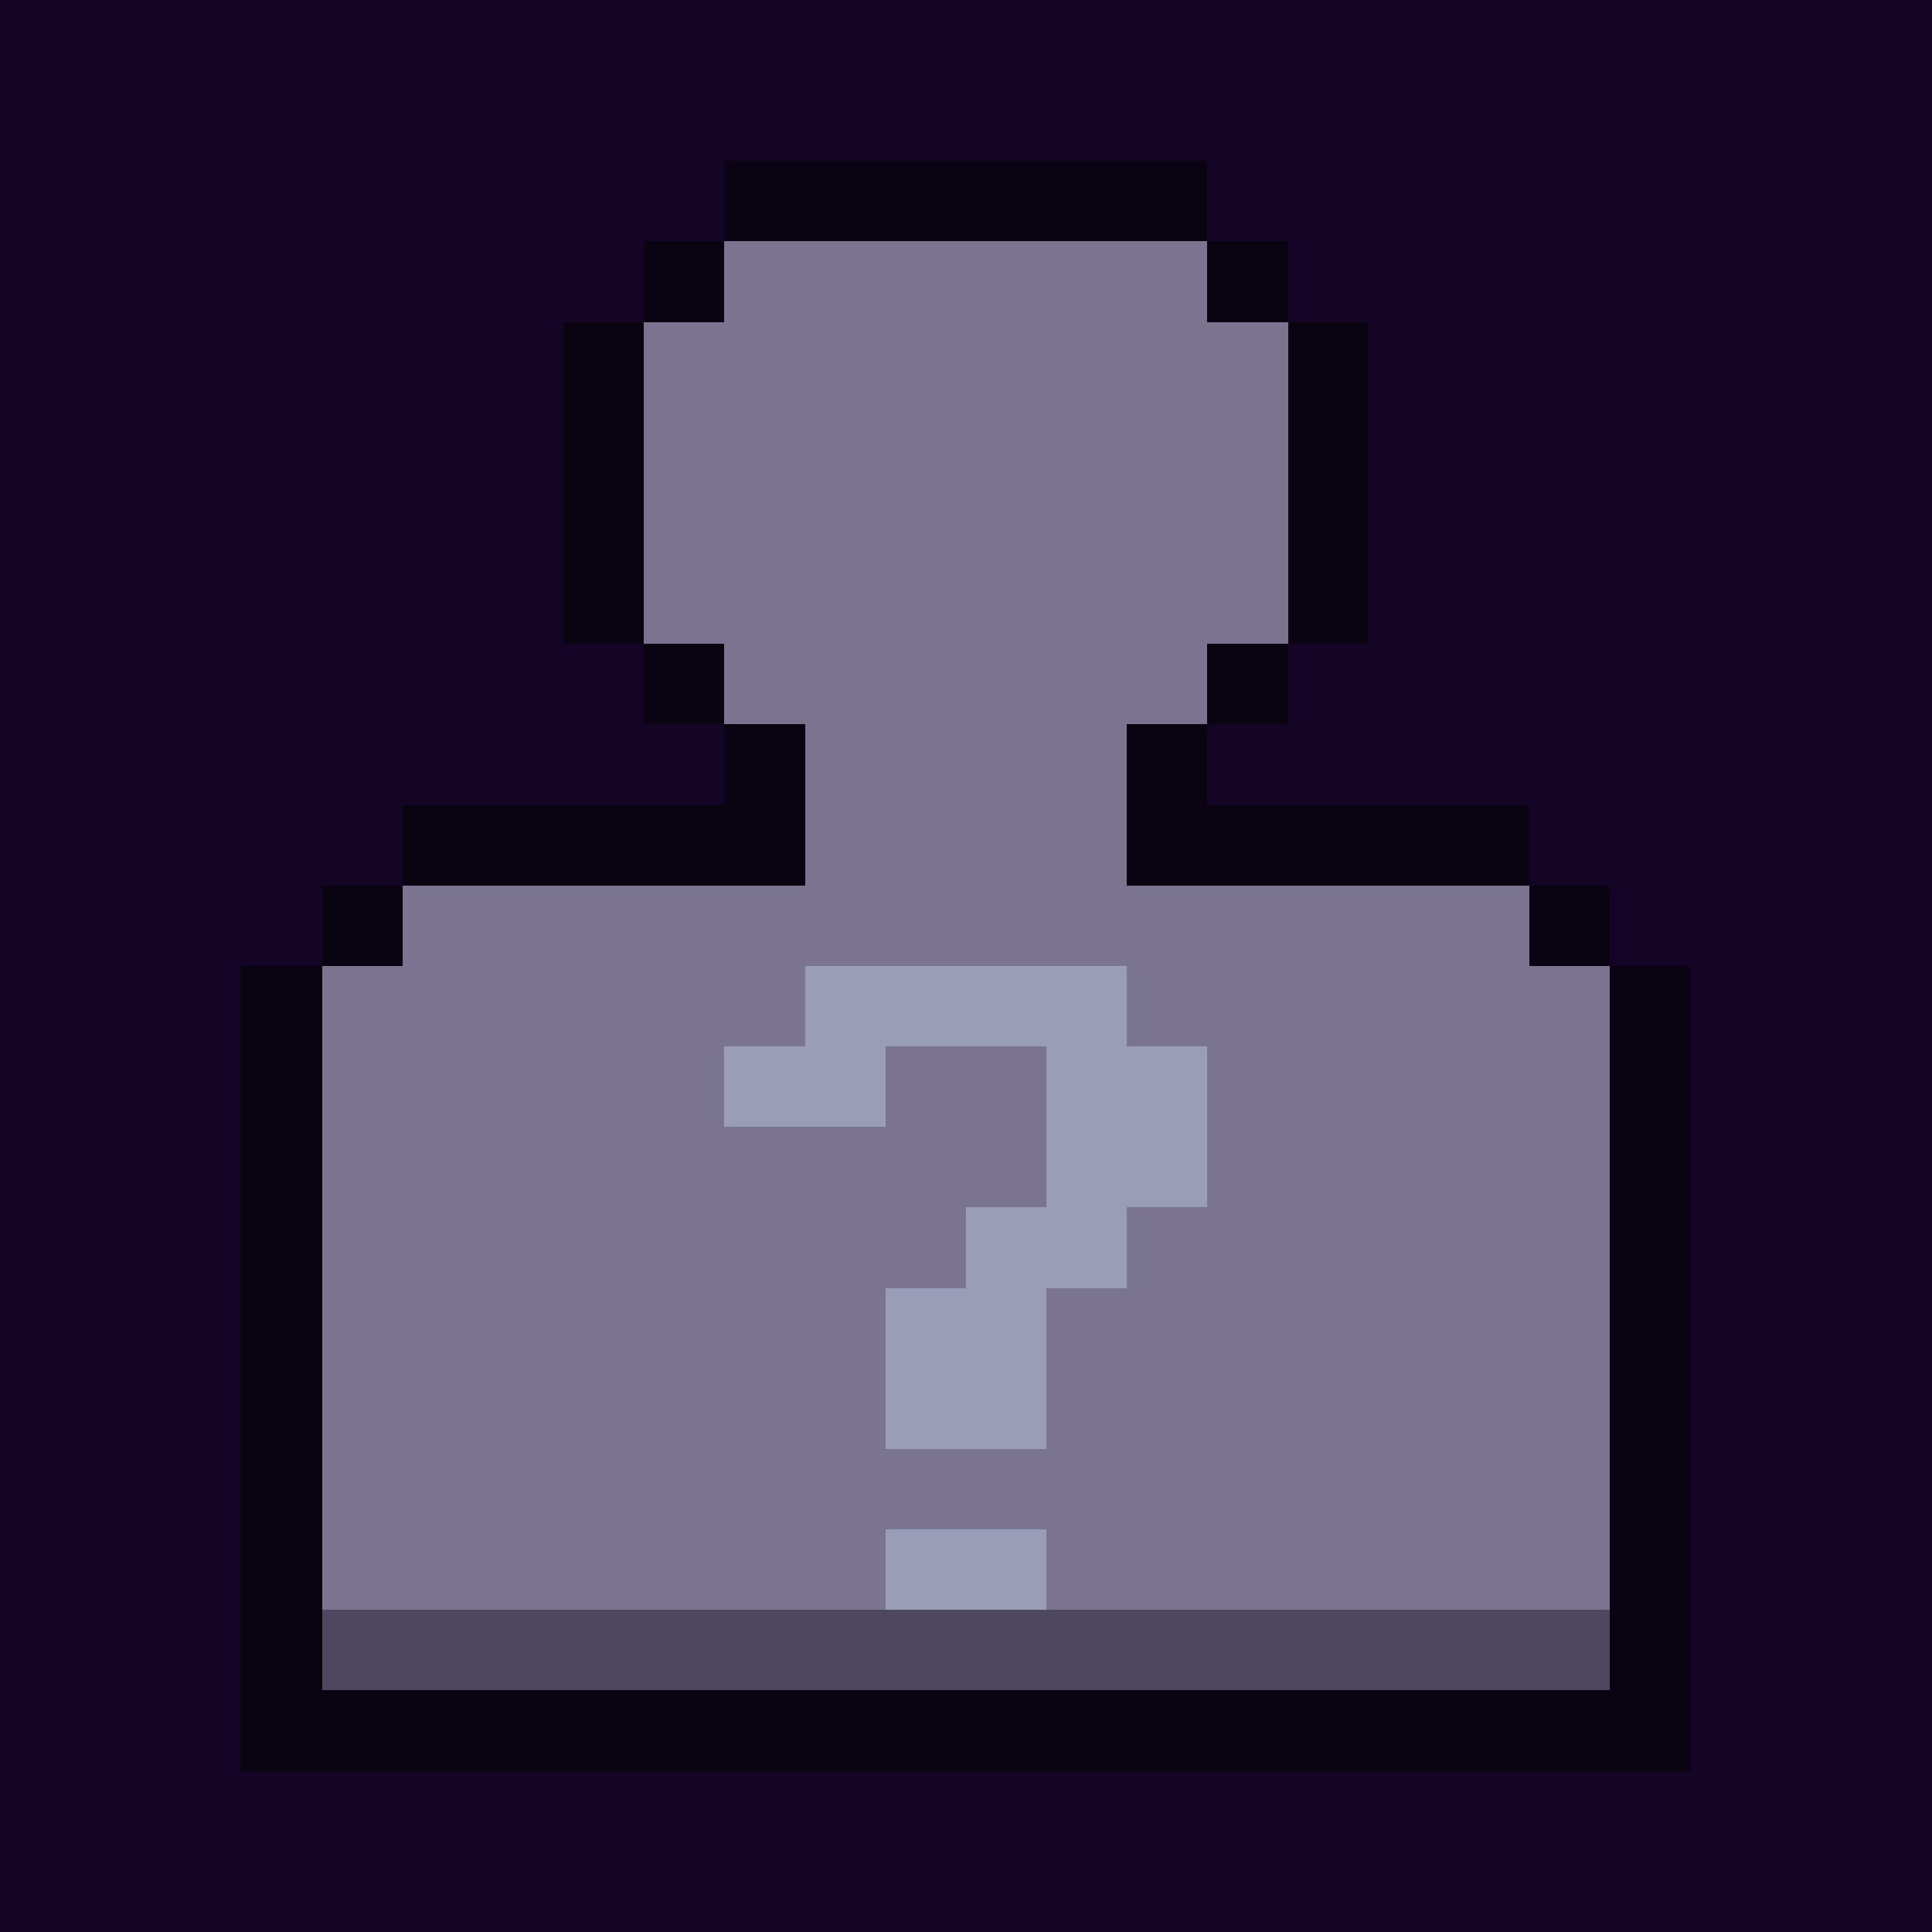
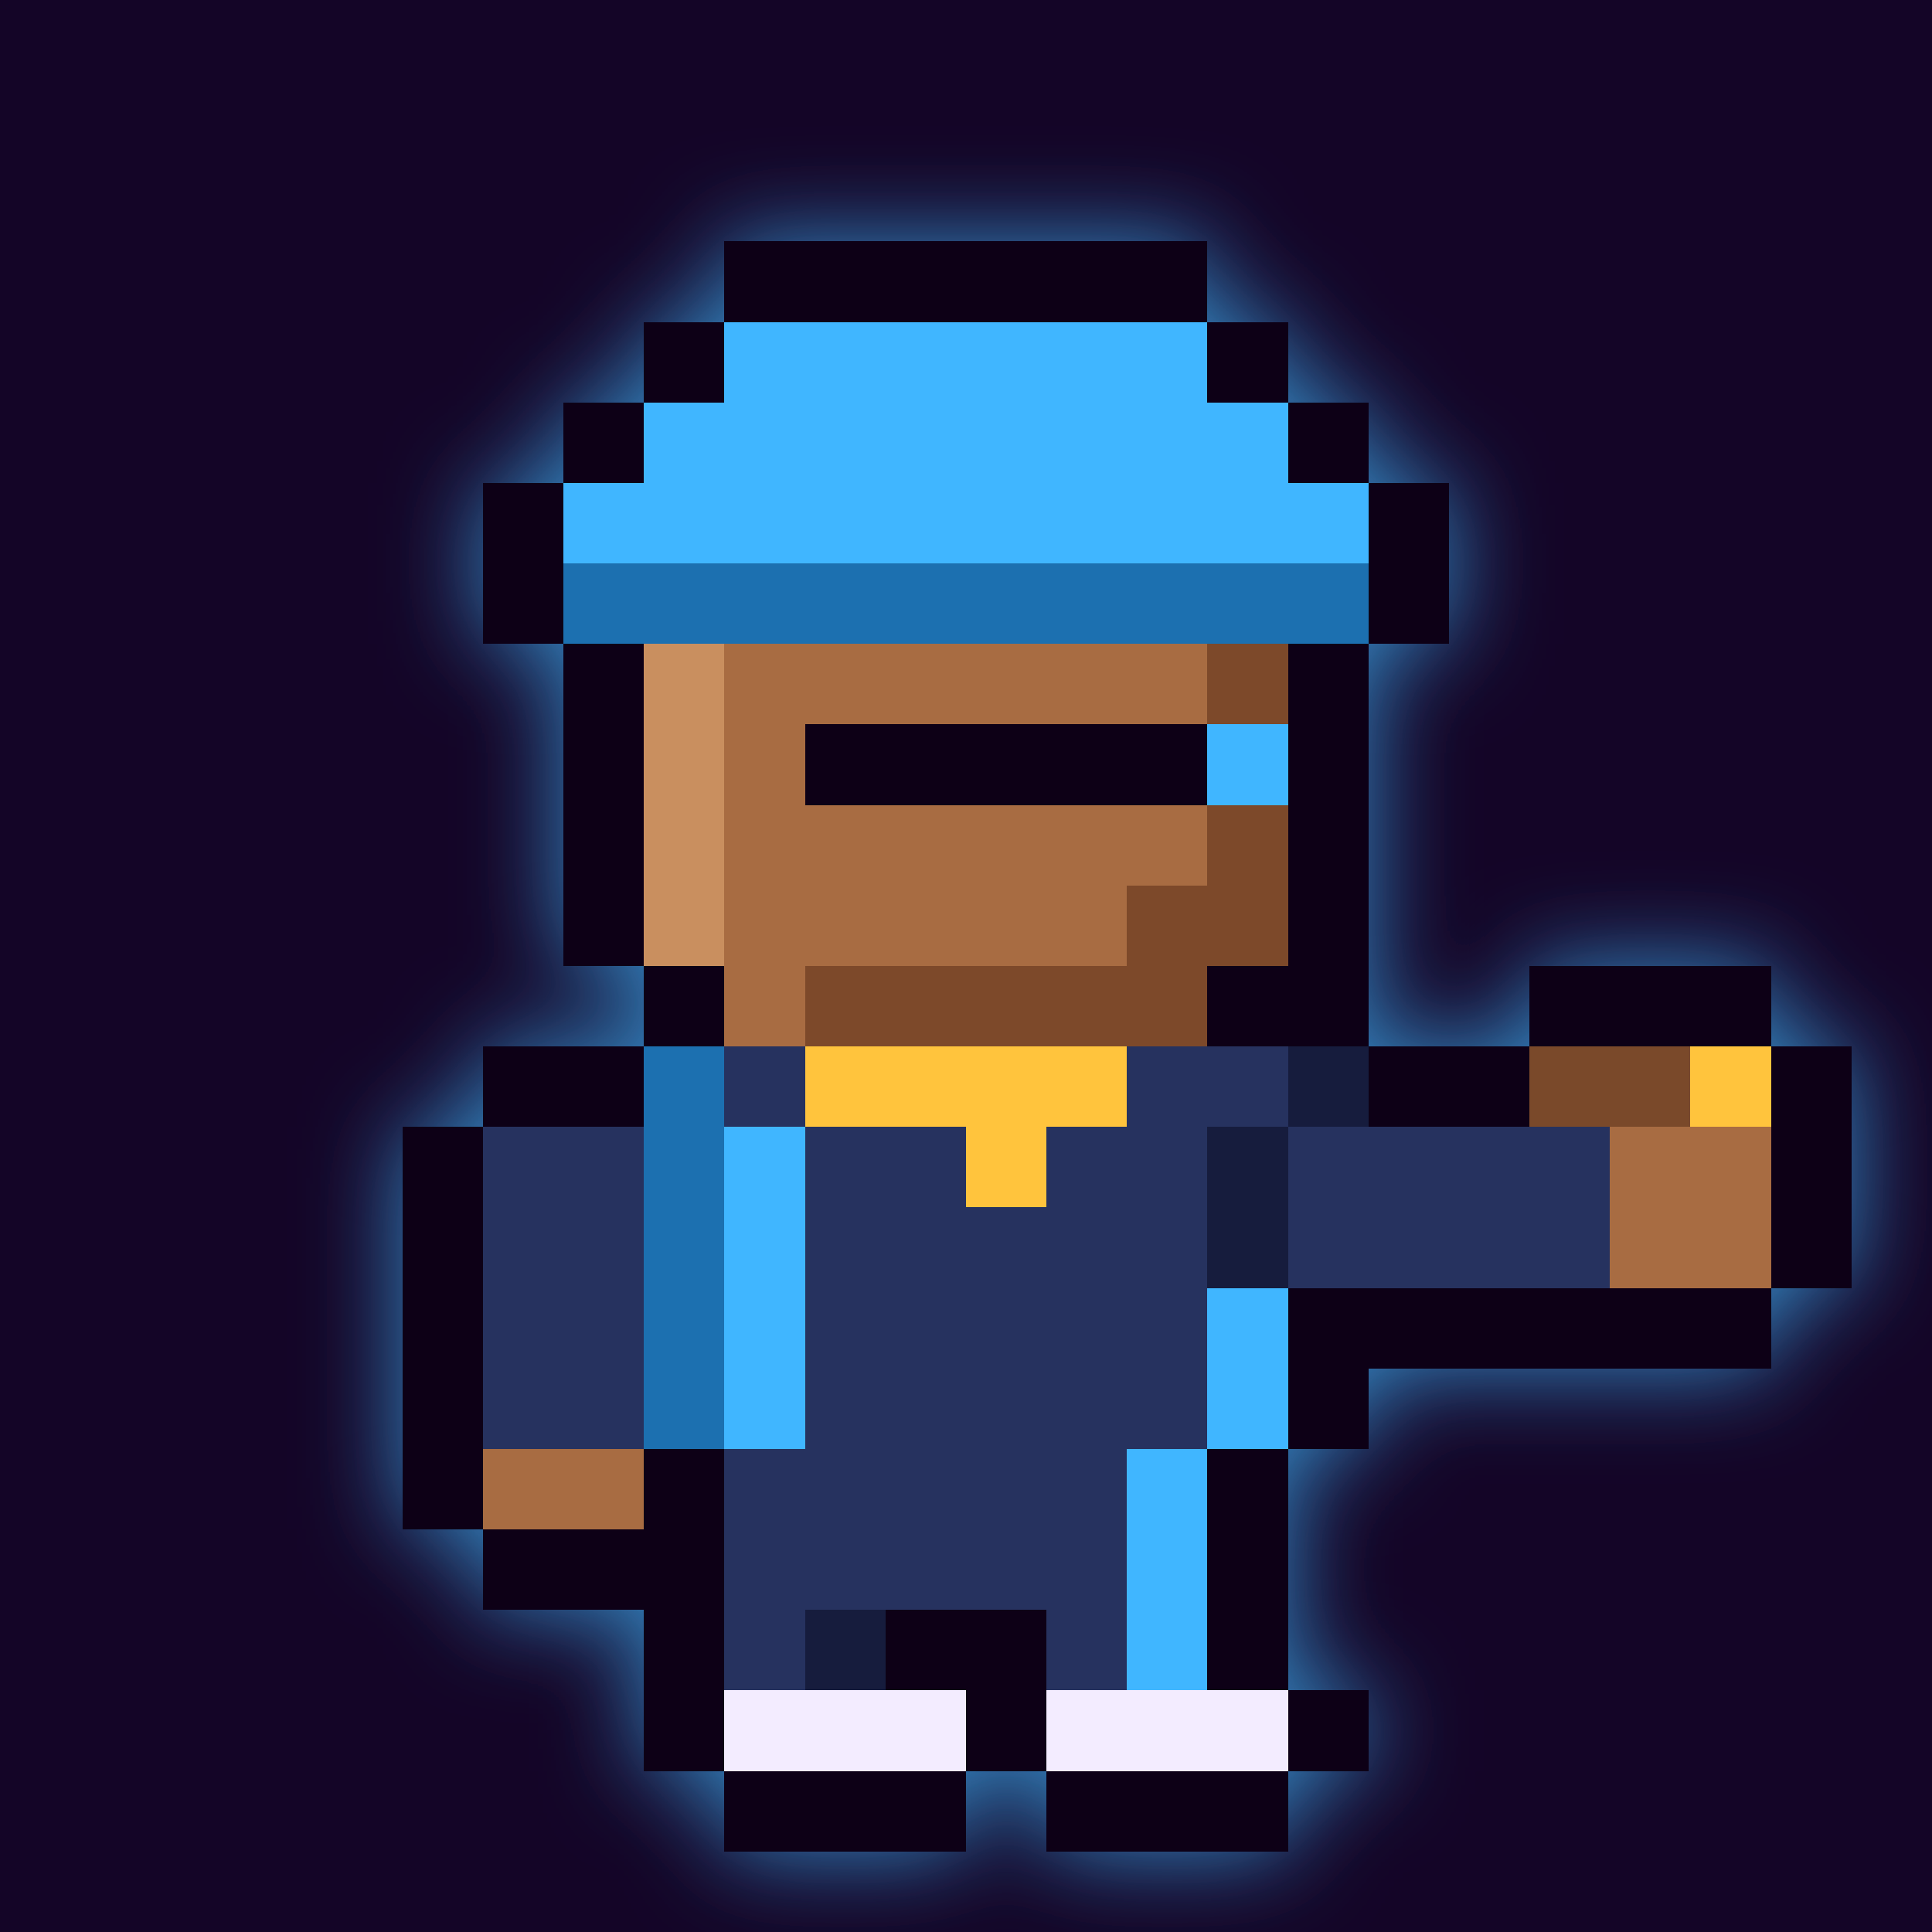
<svg xmlns="http://www.w3.org/2000/svg" width="96" height="96" viewBox="0 0 24 24" shape-rendering="crispEdges">
+   <filter id="glow-hustler" x="-20%" y="-20%" width="140%" height="140%">
+     <feDropShadow dx="0" dy="0" stdDeviation="0.6" flood-color="#3fb6ff" flood-opacity="0.75" />
+   </filter>
  <rect width="24" height="24" fill="#140527" />
-   <path fill="#0a0412" d="M9 2h6v1h-6zM8 3h1v1h-1zM15 3h1v1h-1zM7 4h1v1h-1zM16 4h1v1h-1zM7 5h1v1h-1zM16 5h1v1h-1zM7 6h1v1h-1zM16 6h1v1h-1zM7 7h1v1h-1zM16 7h1v1h-1zM8 8h1v1h-1zM15 8h1v1h-1zM9 9h1v1h-1zM14 9h1v1h-1zM5 10h5v1h-5zM14 10h5v1h-5zM4 11h1v1h-1zM19 11h1v1h-1zM3 12h1v1h-1zM20 12h1v1h-1zM3 13h1v1h-1zM20 13h1v1h-1zM3 14h1v1h-1zM20 14h1v1h-1zM3 15h1v1h-1zM20 15h1v1h-1zM3 16h1v1h-1zM20 16h1v1h-1zM3 17h1v1h-1zM20 17h1v1h-1zM3 18h1v1h-1zM20 18h1v1h-1zM3 19h1v1h-1zM20 19h1v1h-1zM3 20h1v1h-1zM20 20h1v1h-1zM3 21h18v1h-18z" />
-   <path fill="#7a7490" d="M9 3h6v1h-6zM8 4h8v1h-8zM8 5h8v1h-8zM8 6h8v1h-8zM8 7h8v1h-8zM9 8h6v1h-6zM10 9h4v1h-4zM10 10h4v1h-4zM5 11h14v1h-14zM4 12h6v1h-6zM14 12h6v1h-6zM4 13h5v1h-5zM11 13h2v1h-2zM15 13h5v1h-5zM4 14h9v1h-9zM15 14h5v1h-5zM4 15h8v1h-8zM14 15h6v1h-6zM4 16h7v1h-7zM13 16h7v1h-7zM4 17h7v1h-7zM13 17h7v1h-7zM4 18h16v1h-16zM4 19h7v1h-7zM13 19h7v1h-7z" />
-   <path fill="#9a9db8" d="M10 12h4v1h-4zM9 13h2v1h-2zM13 13h2v1h-2zM13 14h2v1h-2zM12 15h2v1h-2zM11 16h2v1h-2zM11 17h2v1h-2zM11 19h2v1h-2z" />
-   <path fill="#4d4860" d="M4 20h16v1h-16z" />
+   <g filter="url(#glow-hustler)">
+     <path fill="#0a0412" d="M9 3h6v1h-6zM8 4h1v1h-1zM15 4h1v1h-1zM7 5h1v1h-1zM16 5h1v1h-1zM6 6h1v1h-1zM17 6h1v1h-1zM6 7h1v1h-1zM17 7h1v1h-1zM7 8h1v1h-1zM16 8h1v1h-1zM7 9h1v1h-1zM10 9h5v1h-5zM16 9h1v1h-1zM7 10h1v1h-1zM16 10h1v1h-1zM7 11h1v1h-1zM16 11h1v1h-1zM8 12h1v1h-1zM15 12h2v1h-2zM19 12h3v1h-3zM6 13h2v1h-2zM17 13h2v1h-2zM22 13h1v1h-1zM5 14h1v1h-1zM22 14h1v1h-1zM5 15h1v1h-1zM22 15h1v1h-1zM5 16h1v1h-1zM16 16h6v1h-6zM5 17h1v1h-1zM16 17h1v1h-1zM5 18h1v1h-1zM8 18h1v1h-1zM15 18h1v1h-1zM6 19h3v1h-3zM15 19h1v1h-1zM8 20h1v1h-1zM11 20h2v1h-2zM15 20h1v1h-1zM8 21h1v1h-1zM12 21h1v1h-1zM16 21h1v1h-1zM9 22h3v1h-3zM13 22h3v1h-3z" />
+     <path fill="#3fb6ff" d="M9 4h6v1h-6zM8 5h8v1h-8zM7 6h10v1h-10zM15 9h1v1h-1zM9 14h1v1h-1zM9 15h1v1h-1zM9 16h1v1h-1zM15 16h1v1h-1zM9 17h1v1h-1zM15 17h1v1h-1zM14 18h1v1h-1zM14 19h1v1h-1zM14 20h1v1h-1z" />
+     <path fill="#1f6fb0" d="M7 7h10v1h-10zM8 13h1v1h-1zM8 14h1v1h-1zM8 15h1v1h-1zM8 16h1v1h-1zM8 17h1v1h-1z" />
+     <path fill="#c98f5e" d="M8 8h1v1h-1zM8 9h1v1h-1zM8 10h1v1h-1zM8 11h1v1h-1z" />
+     <path fill="#a86c42" d="M9 8h6v1h-6zM9 9h1v1h-1zM9 10h6v1h-6zM9 11h5v1h-5zM9 12h1v1h-1zM20 14h2v1h-2zM20 15h2v1h-2zM6 18h2v1h-2z" />
+     <path fill="#7d4a2b" d="M15 8h1v1h-1zM15 10h1v1h-1zM14 11h2v1h-2zM10 12h5v1h-5z" />
+     <path fill="#26305e" d="M9 13h1v1h-1zM14 13h2v1h-2zM6 14h2v1h-2zM10 14h2v1h-2zM13 14h2v1h-2zM16 14h4v1h-4zM6 15h2v1h-2zM10 15h5v1h-5zM16 15h4v1h-4zM6 16h2v1h-2zM10 16h5v1h-5zM6 17h2v1h-2zM10 17h5v1h-5zM9 18h5v1h-5zM9 19h5v1h-5zM9 20h1v1h-1zM13 20h1v1h-1z" />
+     <path fill="#ffc43d" d="M10 13h4v1h-4zM21 13h1v1h-1zM12 14h1v1h-1z" />
+     <path fill="#161c3d" d="M16 13h1v1h-1zM15 14h1v1h-1zM15 15h1v1h-1zM10 20h1v1h-1z" />
+     <path fill="#7a4a2a" d="M19 13h2v1h-2z" />
+     <path fill="#f3ecff" d="M9 21h3v1h-3zM13 21h3v1h-3z" />
+   </g>
</svg>
